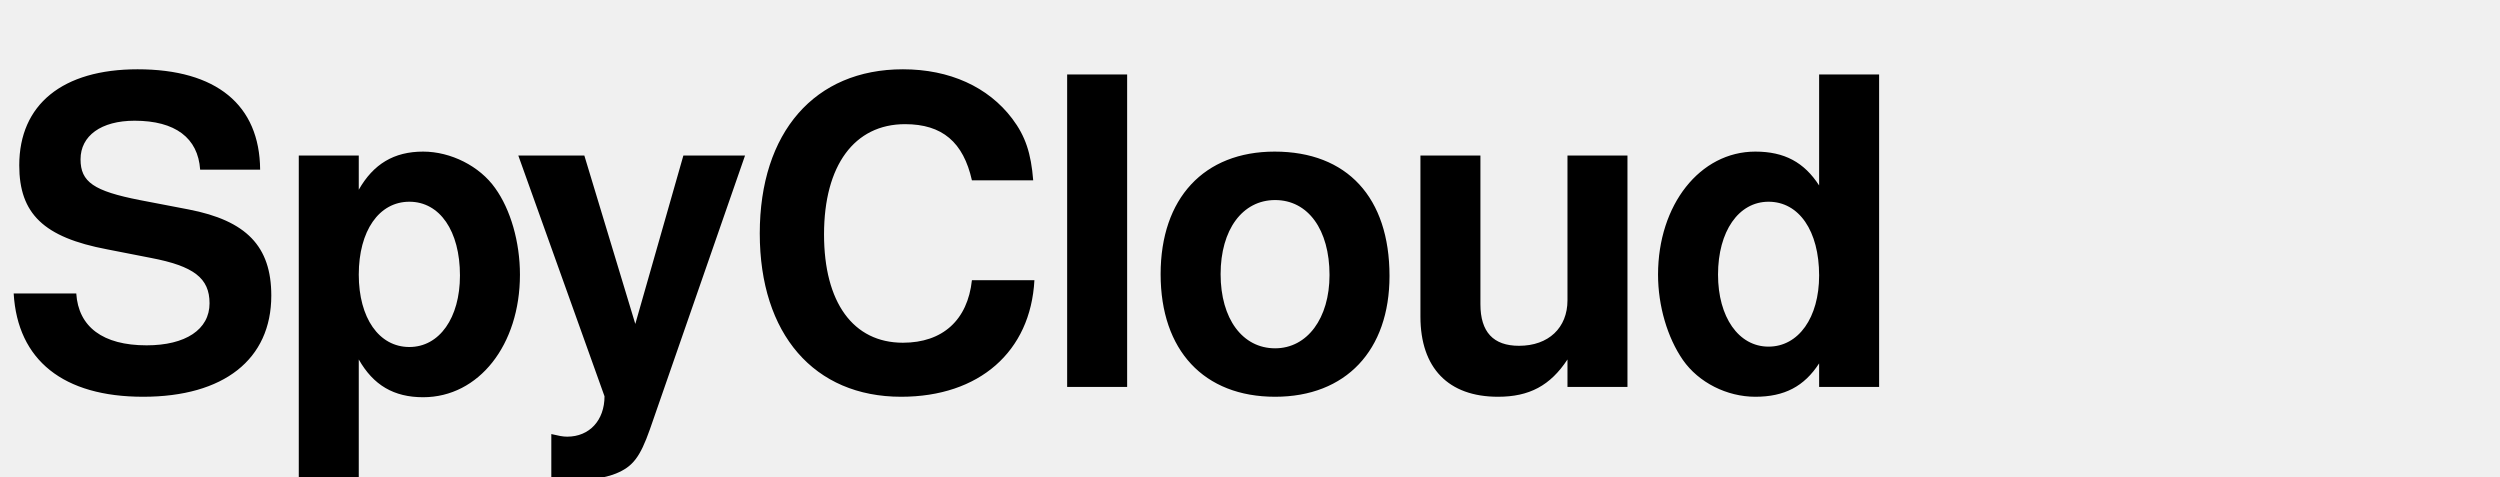
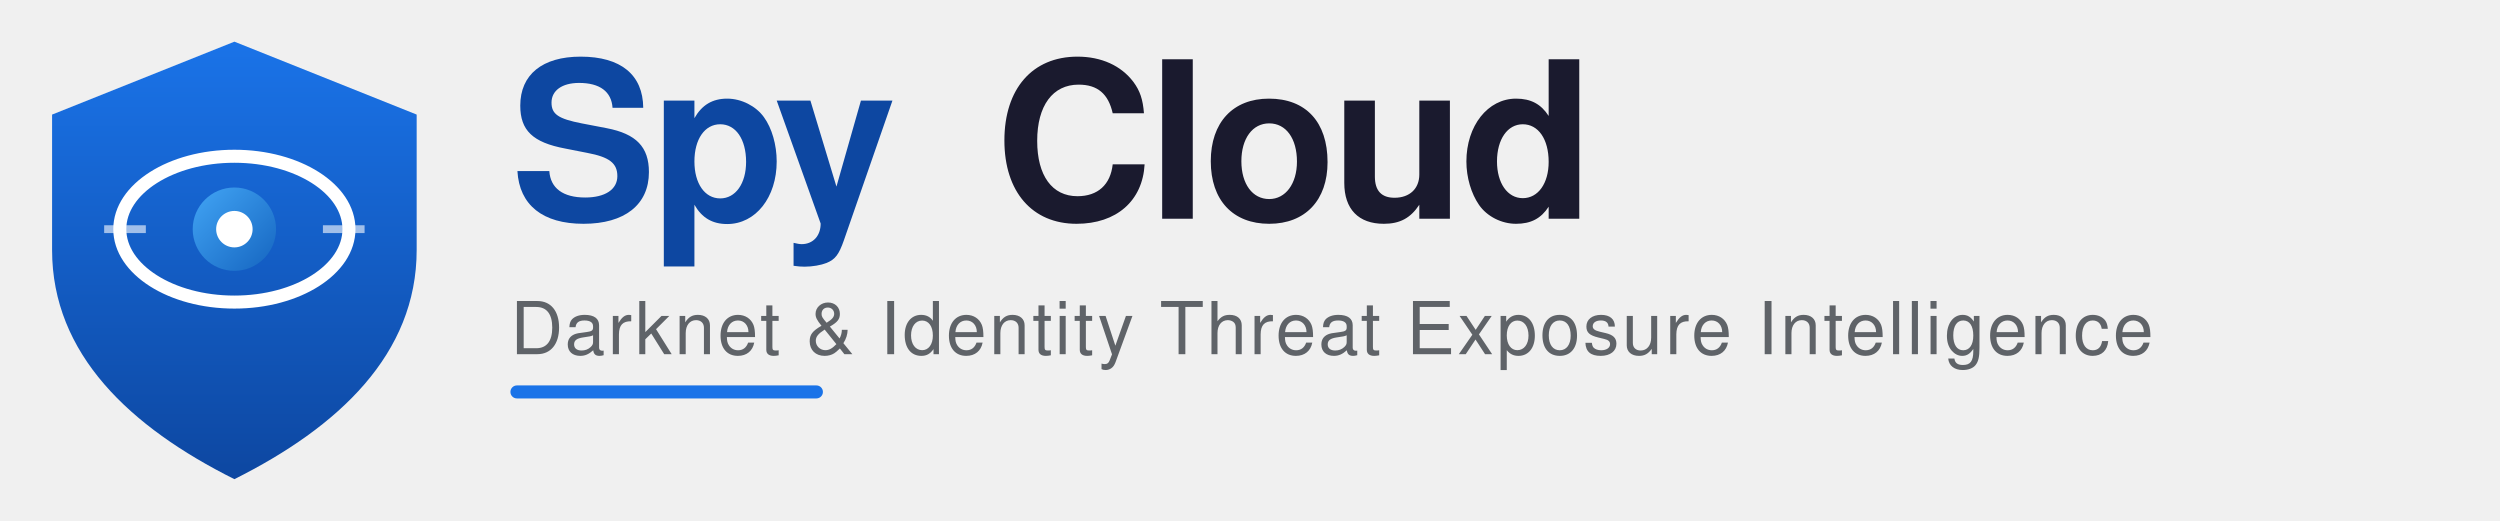
- <svg xmlns="http://www.w3.org/2000/svg" viewBox="0 0 420 80" width="420" height="80">
-   <text x="0" y="65" font-family="'Helvetica Neue', Helvetica, Arial, sans-serif" font-size="72" font-weight="bold" fill="#000000" letter-spacing="-2">SpyCloud</text>
+ <svg xmlns="http://www.w3.org/2000/svg" viewBox="0 0 480 100" width="480" height="100">
+   <defs>
+     <linearGradient id="shieldGrad" x1="0%" y1="0%" x2="0%" y2="100%">
+       <stop offset="0%" style="stop-color:#1a73e8;stop-opacity:1" />
+       <stop offset="100%" style="stop-color:#0d47a1;stop-opacity:1" />
+     </linearGradient>
+     <linearGradient id="eyeGrad" x1="0%" y1="0%" x2="100%" y2="100%">
+       <stop offset="0%" style="stop-color:#42a5f5;stop-opacity:1" />
+       <stop offset="100%" style="stop-color:#1565c0;stop-opacity:1" />
+     </linearGradient>
+   </defs>
+   <path d="M45 8 L80 22 L80 48 C80 68 65 82 45 92 C25 82 10 68 10 48 L10 22 Z" fill="url(#shieldGrad)" />
+   <ellipse cx="45" cy="44" rx="22" ry="14" fill="none" stroke="#ffffff" stroke-width="2.5" />
+   <circle cx="45" cy="44" r="8" fill="url(#eyeGrad)" />
+   <circle cx="45" cy="44" r="3.5" fill="#ffffff" />
+   <line x1="20" y1="44" x2="28" y2="44" stroke="#ffffff" stroke-width="1.5" opacity="0.6" />
+   <line x1="62" y1="44" x2="70" y2="44" stroke="#ffffff" stroke-width="1.5" opacity="0.6" />
+   <text x="98" y="42" font-family="'Segoe UI', 'Helvetica Neue', Helvetica, Arial, sans-serif" font-size="42" font-weight="700" fill="#0d47a1" letter-spacing="-1">Spy</text>
+   <text x="191" y="42" font-family="'Segoe UI', 'Helvetica Neue', Helvetica, Arial, sans-serif" font-size="42" font-weight="700" fill="#1a1a2e" letter-spacing="-1">Cloud</text>
+   <text x="98" y="68" font-family="'Segoe UI', 'Helvetica Neue', Helvetica, Arial, sans-serif" font-size="14" font-weight="400" fill="#5f6368" letter-spacing="0.5">Darknet &amp; Identity Threat Exposure Intelligence</text>
+   <rect x="98" y="74" width="60" height="2.5" rx="1.25" fill="#1a73e8" />
</svg>
